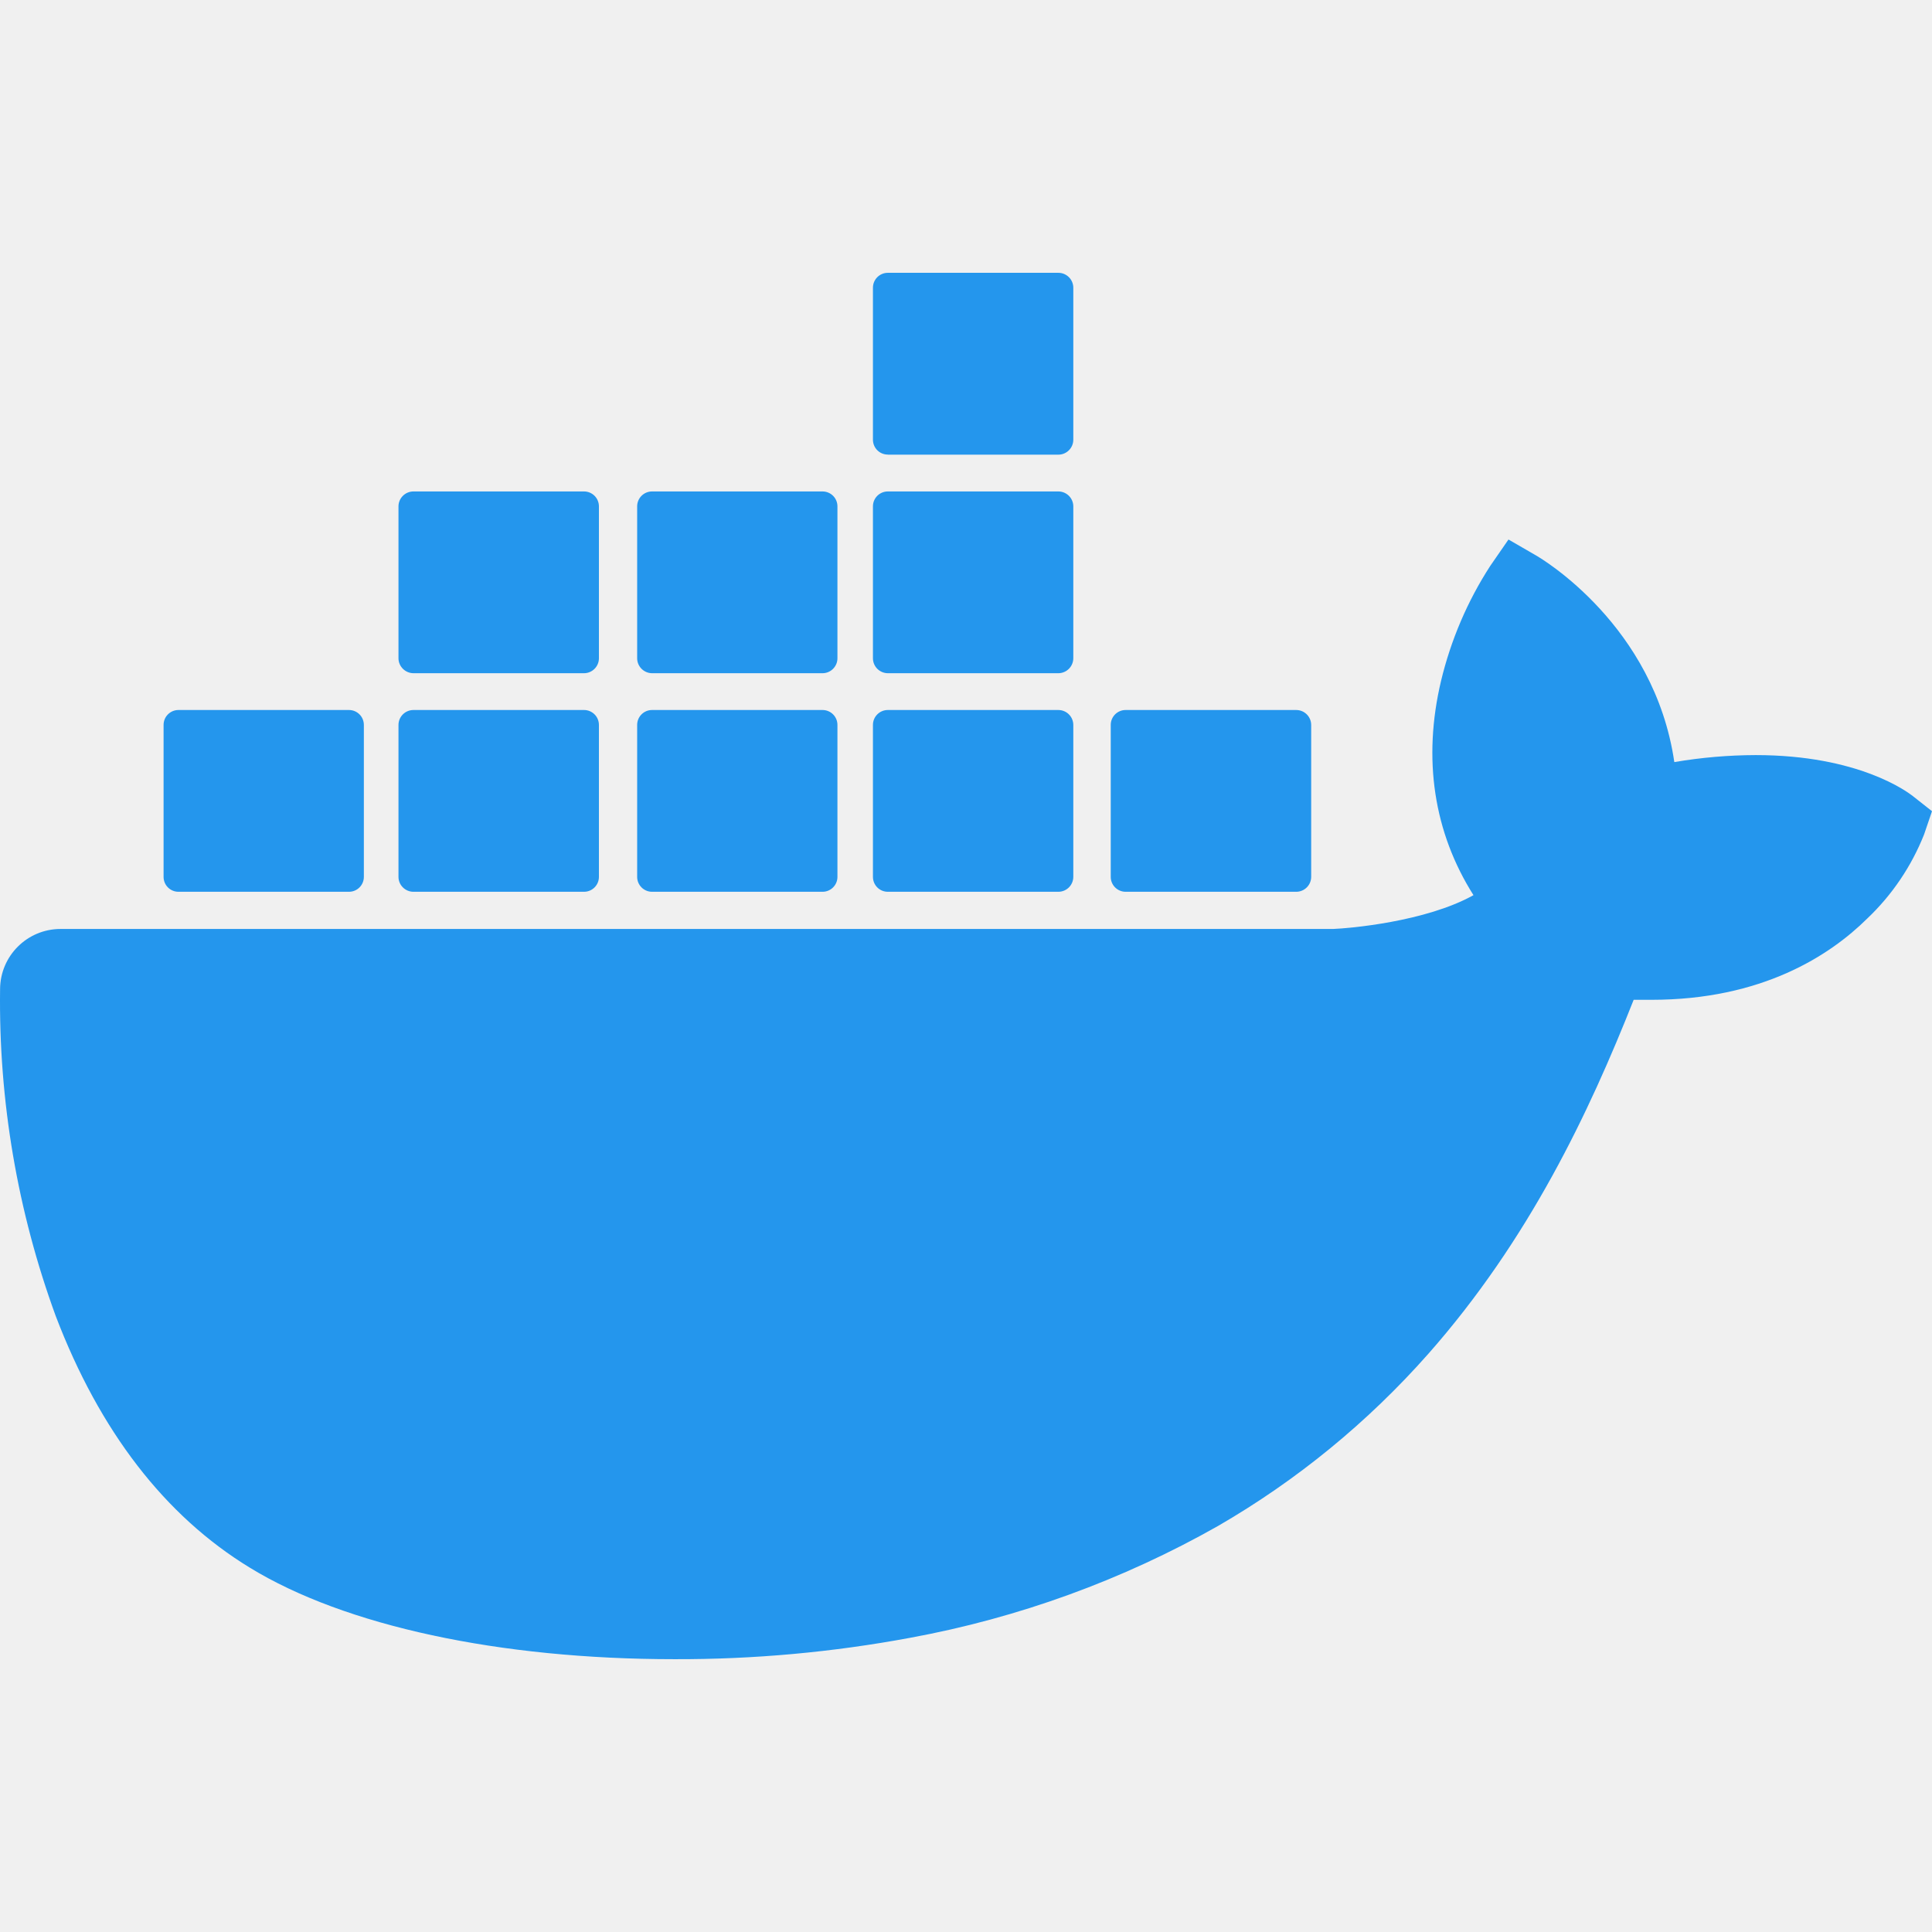
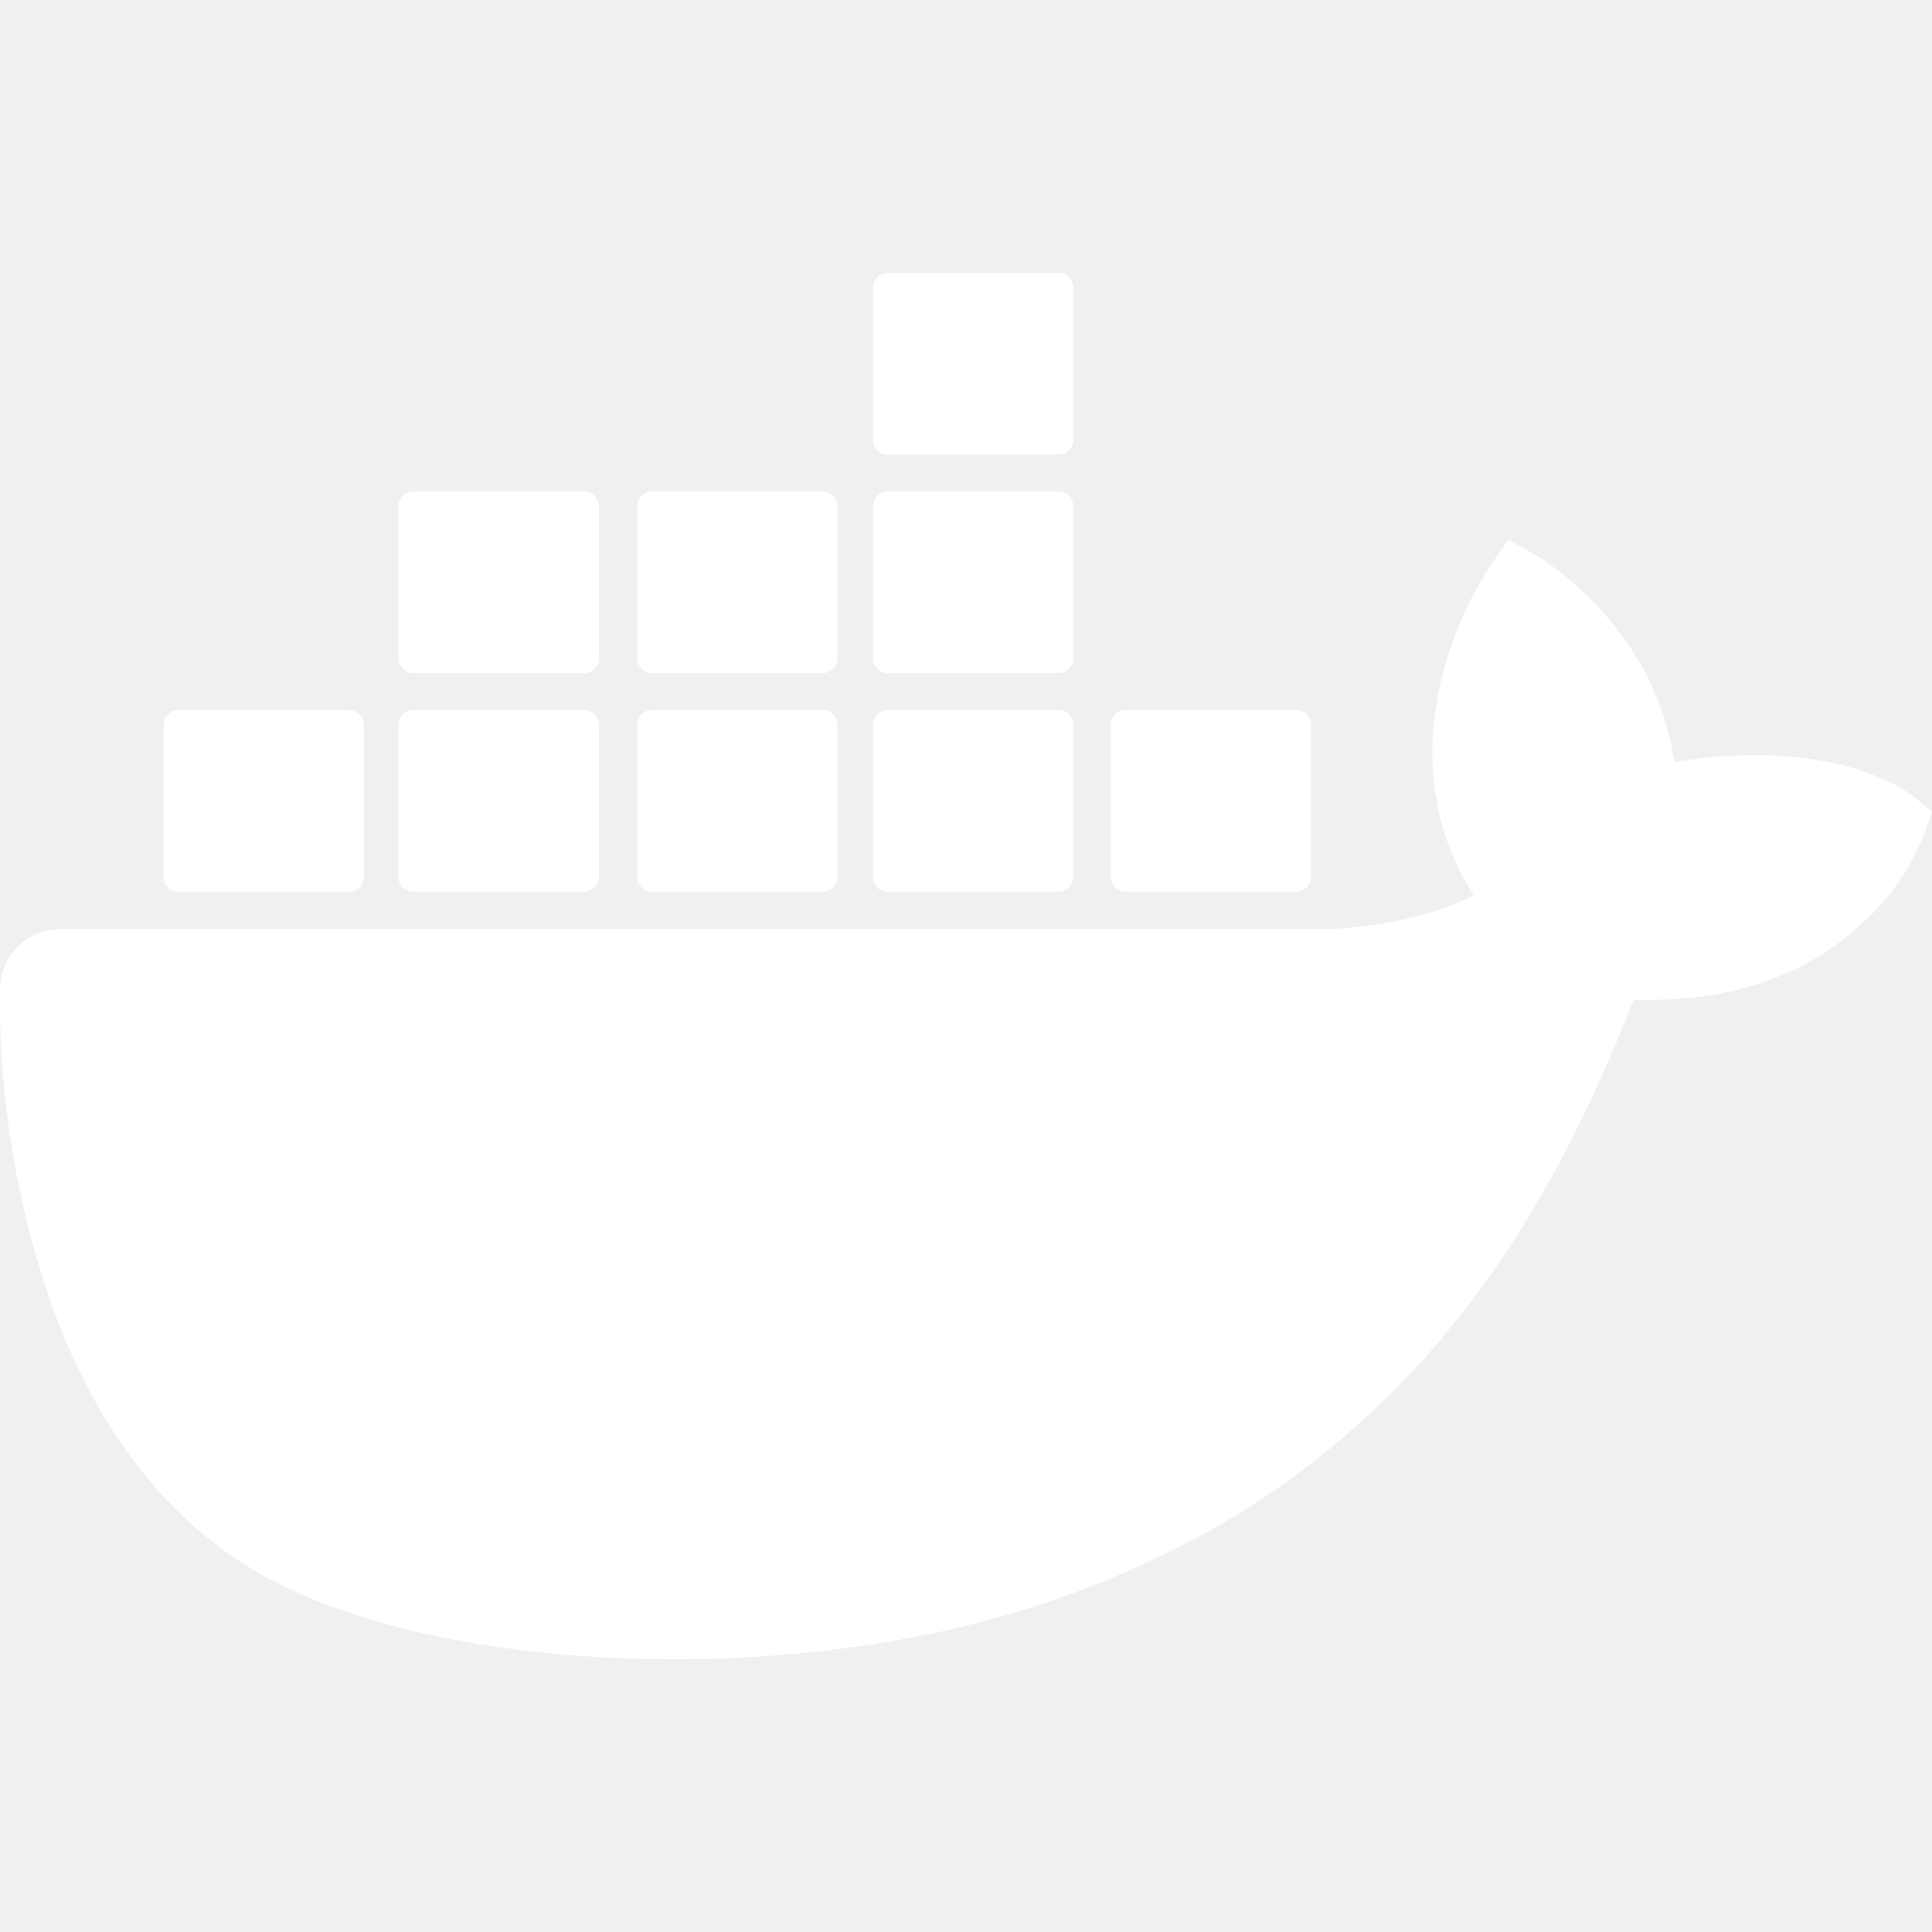
- <svg xmlns="http://www.w3.org/2000/svg" fill="#2496ED" role="img" viewBox="0 0 24 24">
+ <svg xmlns="http://www.w3.org/2000/svg" fill="#ffffff" role="img" viewBox="0 0 24 24">
  <path d="M13.983 11.078h2.119a.186.186 0 00.186-.185V9.006a.186.186 0 00-.186-.186h-2.119a.185.185 0 00-.185.185v1.888c0 .102.083.185.185.185m-2.954-5.43h2.118a.186.186 0 00.186-.186V3.574a.186.186 0 00-.186-.185h-2.118a.185.185 0 00-.185.185v1.888c0 .102.082.185.185.185m0 2.716h2.118a.187.187 0 00.186-.186V6.29a.186.186 0 00-.186-.185h-2.118a.185.185 0 00-.185.185v1.887c0 .102.082.185.185.186m-2.93 0h2.12a.186.186 0 00.184-.186V6.29a.185.185 0 00-.185-.185H8.1a.185.185 0 00-.185.185v1.887c0 .102.083.185.185.186m-2.964 0h2.119a.186.186 0 00.185-.186V6.29a.185.185 0 00-.185-.185H5.136a.186.186 0 00-.186.185v1.887c0 .102.084.185.186.186m5.893 2.715h2.118a.186.186 0 00.186-.185V9.006a.186.186 0 00-.186-.186h-2.118a.185.185 0 00-.185.185v1.888c0 .102.082.185.185.185m-2.93 0h2.12a.185.185 0 00.184-.185V9.006a.185.185 0 00-.184-.186h-2.12a.185.185 0 00-.184.185v1.888c0 .102.083.185.185.185m-2.964 0h2.119a.185.185 0 00.185-.185V9.006a.185.185 0 00-.184-.186h-2.12a.186.186 0 00-.186.186v1.887c0 .102.084.185.186.185m-2.92 0h2.12a.185.185 0 00.184-.185V9.006a.185.185 0 00-.184-.186h-2.12a.185.185 0 00-.184.185v1.888c0 .102.082.185.185.185M23.763 9.89c-.065-.051-.672-.51-1.954-.51-.338.001-.676.03-1.01.087-.248-1.7-1.653-2.53-1.716-2.566l-.344-.199-.226.327c-.284.438-.49.922-.612 1.43-.23.97-.09 1.882.403 2.661-.595.332-1.55.413-1.744.42H.751a.751.751 0 00-.75.748 11.376 11.376 0 00.692 4.062c.545 1.428 1.355 2.48 2.41 3.124 1.18.723 3.1 1.137 5.275 1.137.983.003 1.963-.086 2.93-.266a12.248 12.248 0 003.823-1.389c.98-.567 1.86-1.288 2.61-2.136 1.252-1.418 1.998-2.997 2.553-4.4h.221c1.372 0 2.215-.549 2.68-1.009.309-.293.55-.65.707-1.046l.098-.288Z" />
</svg>
